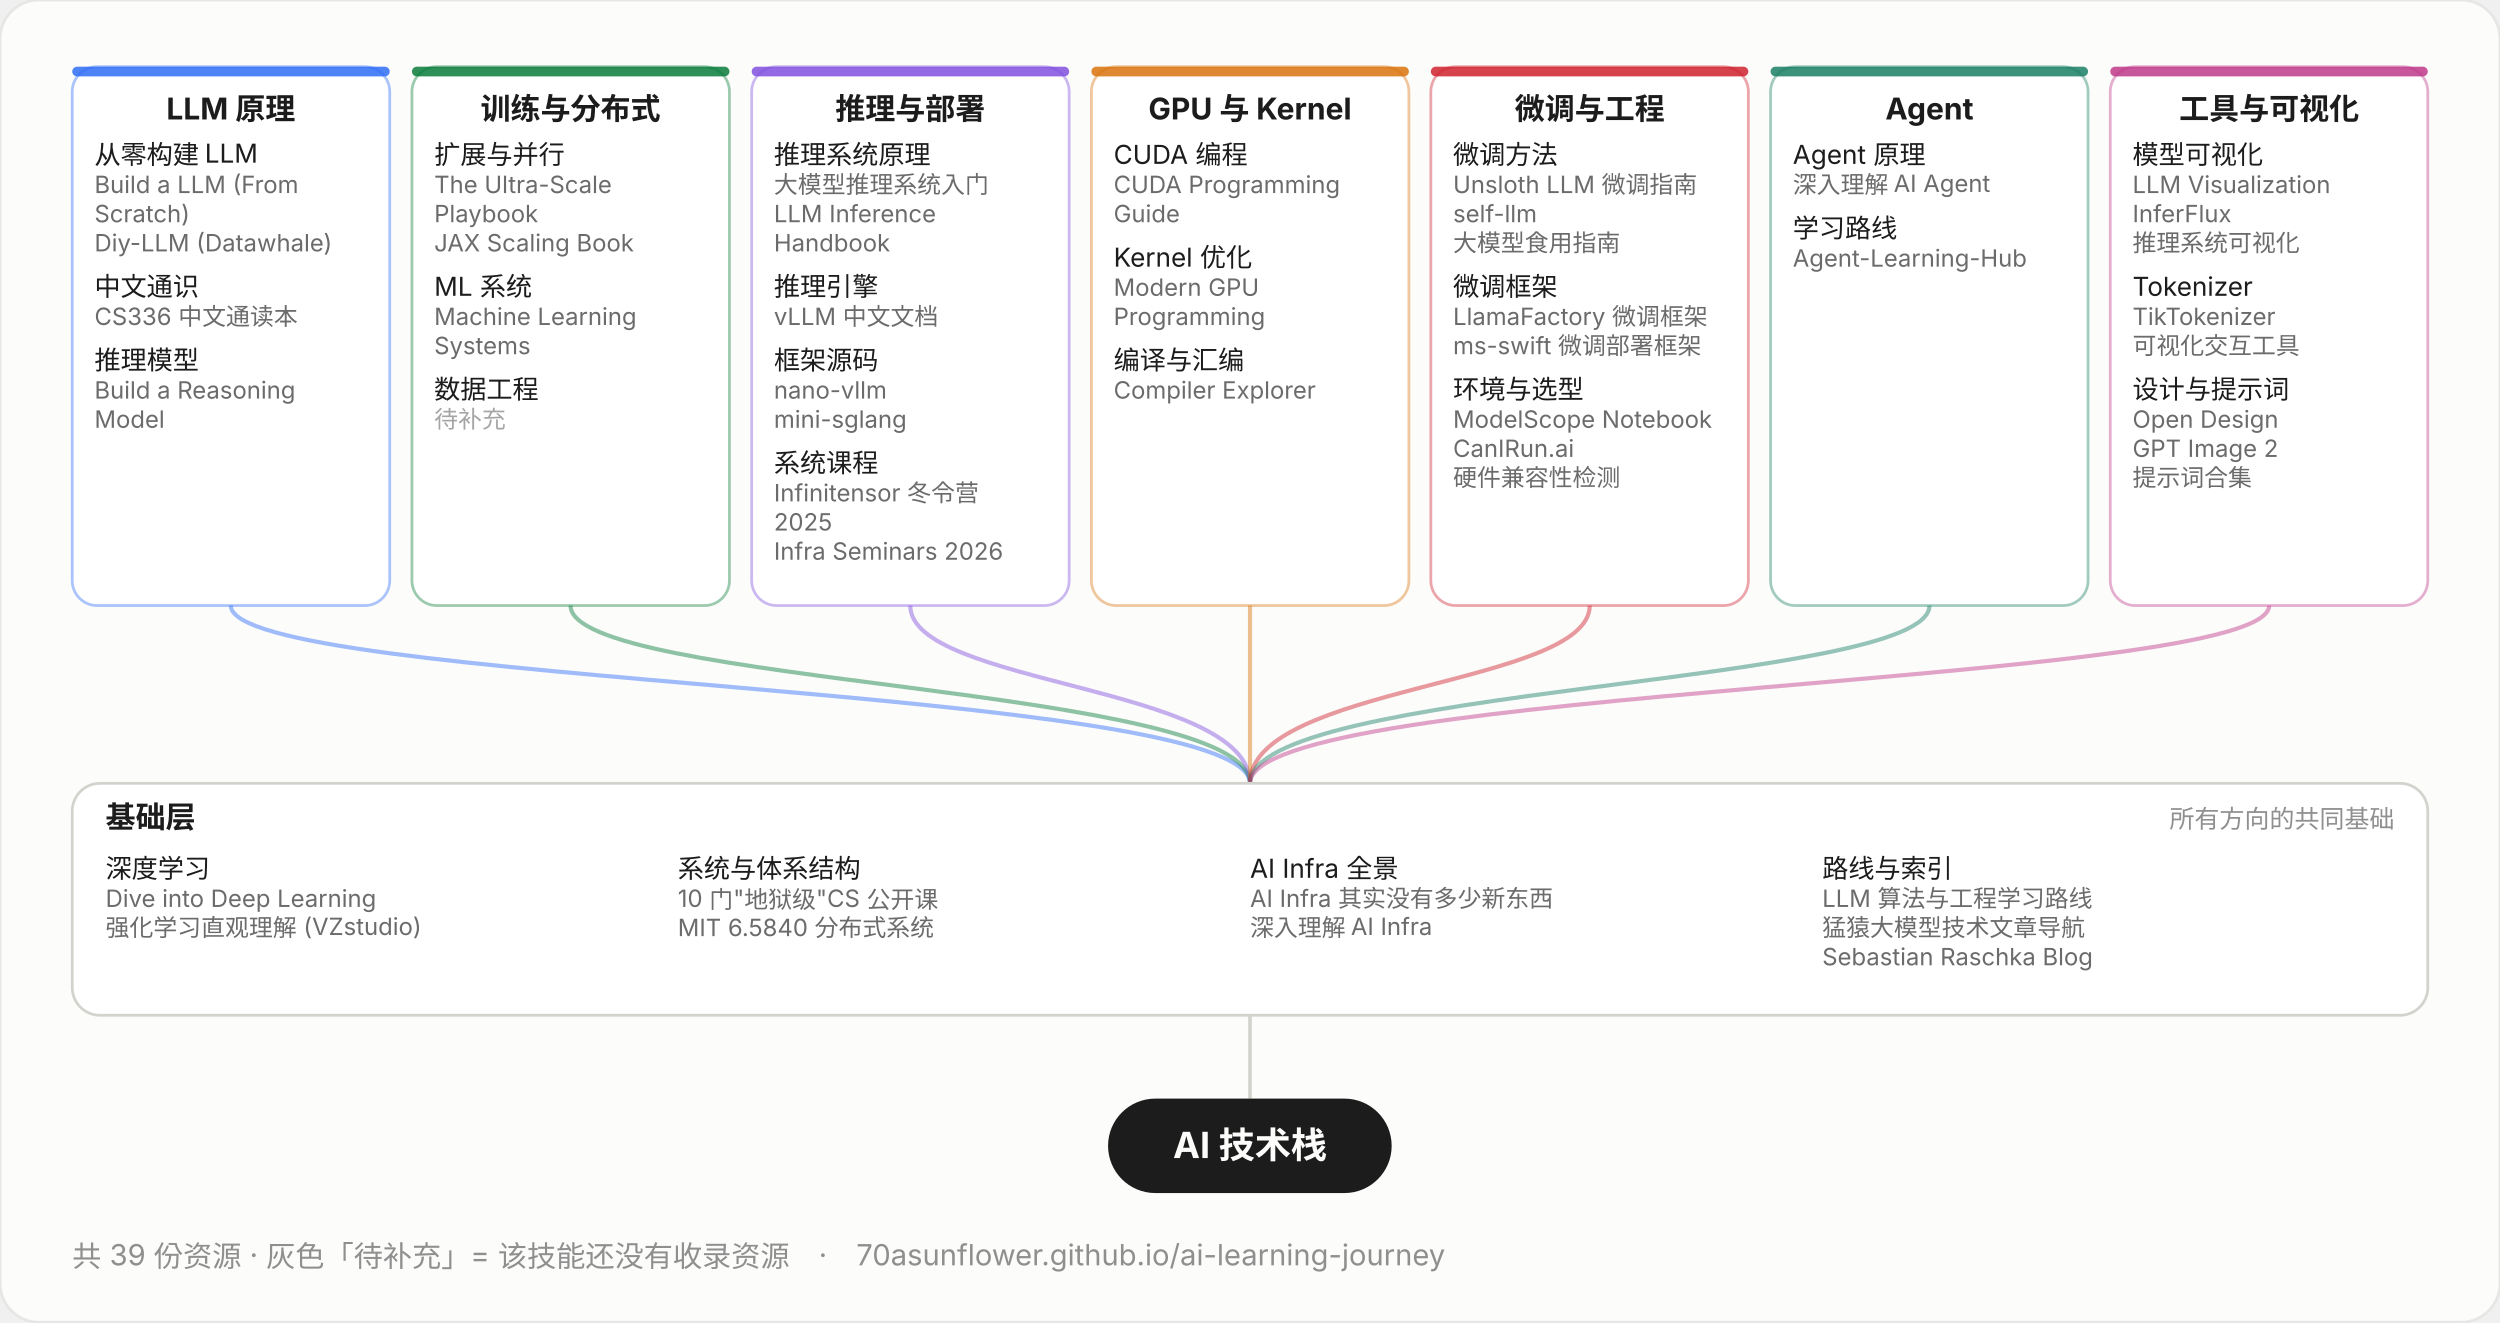
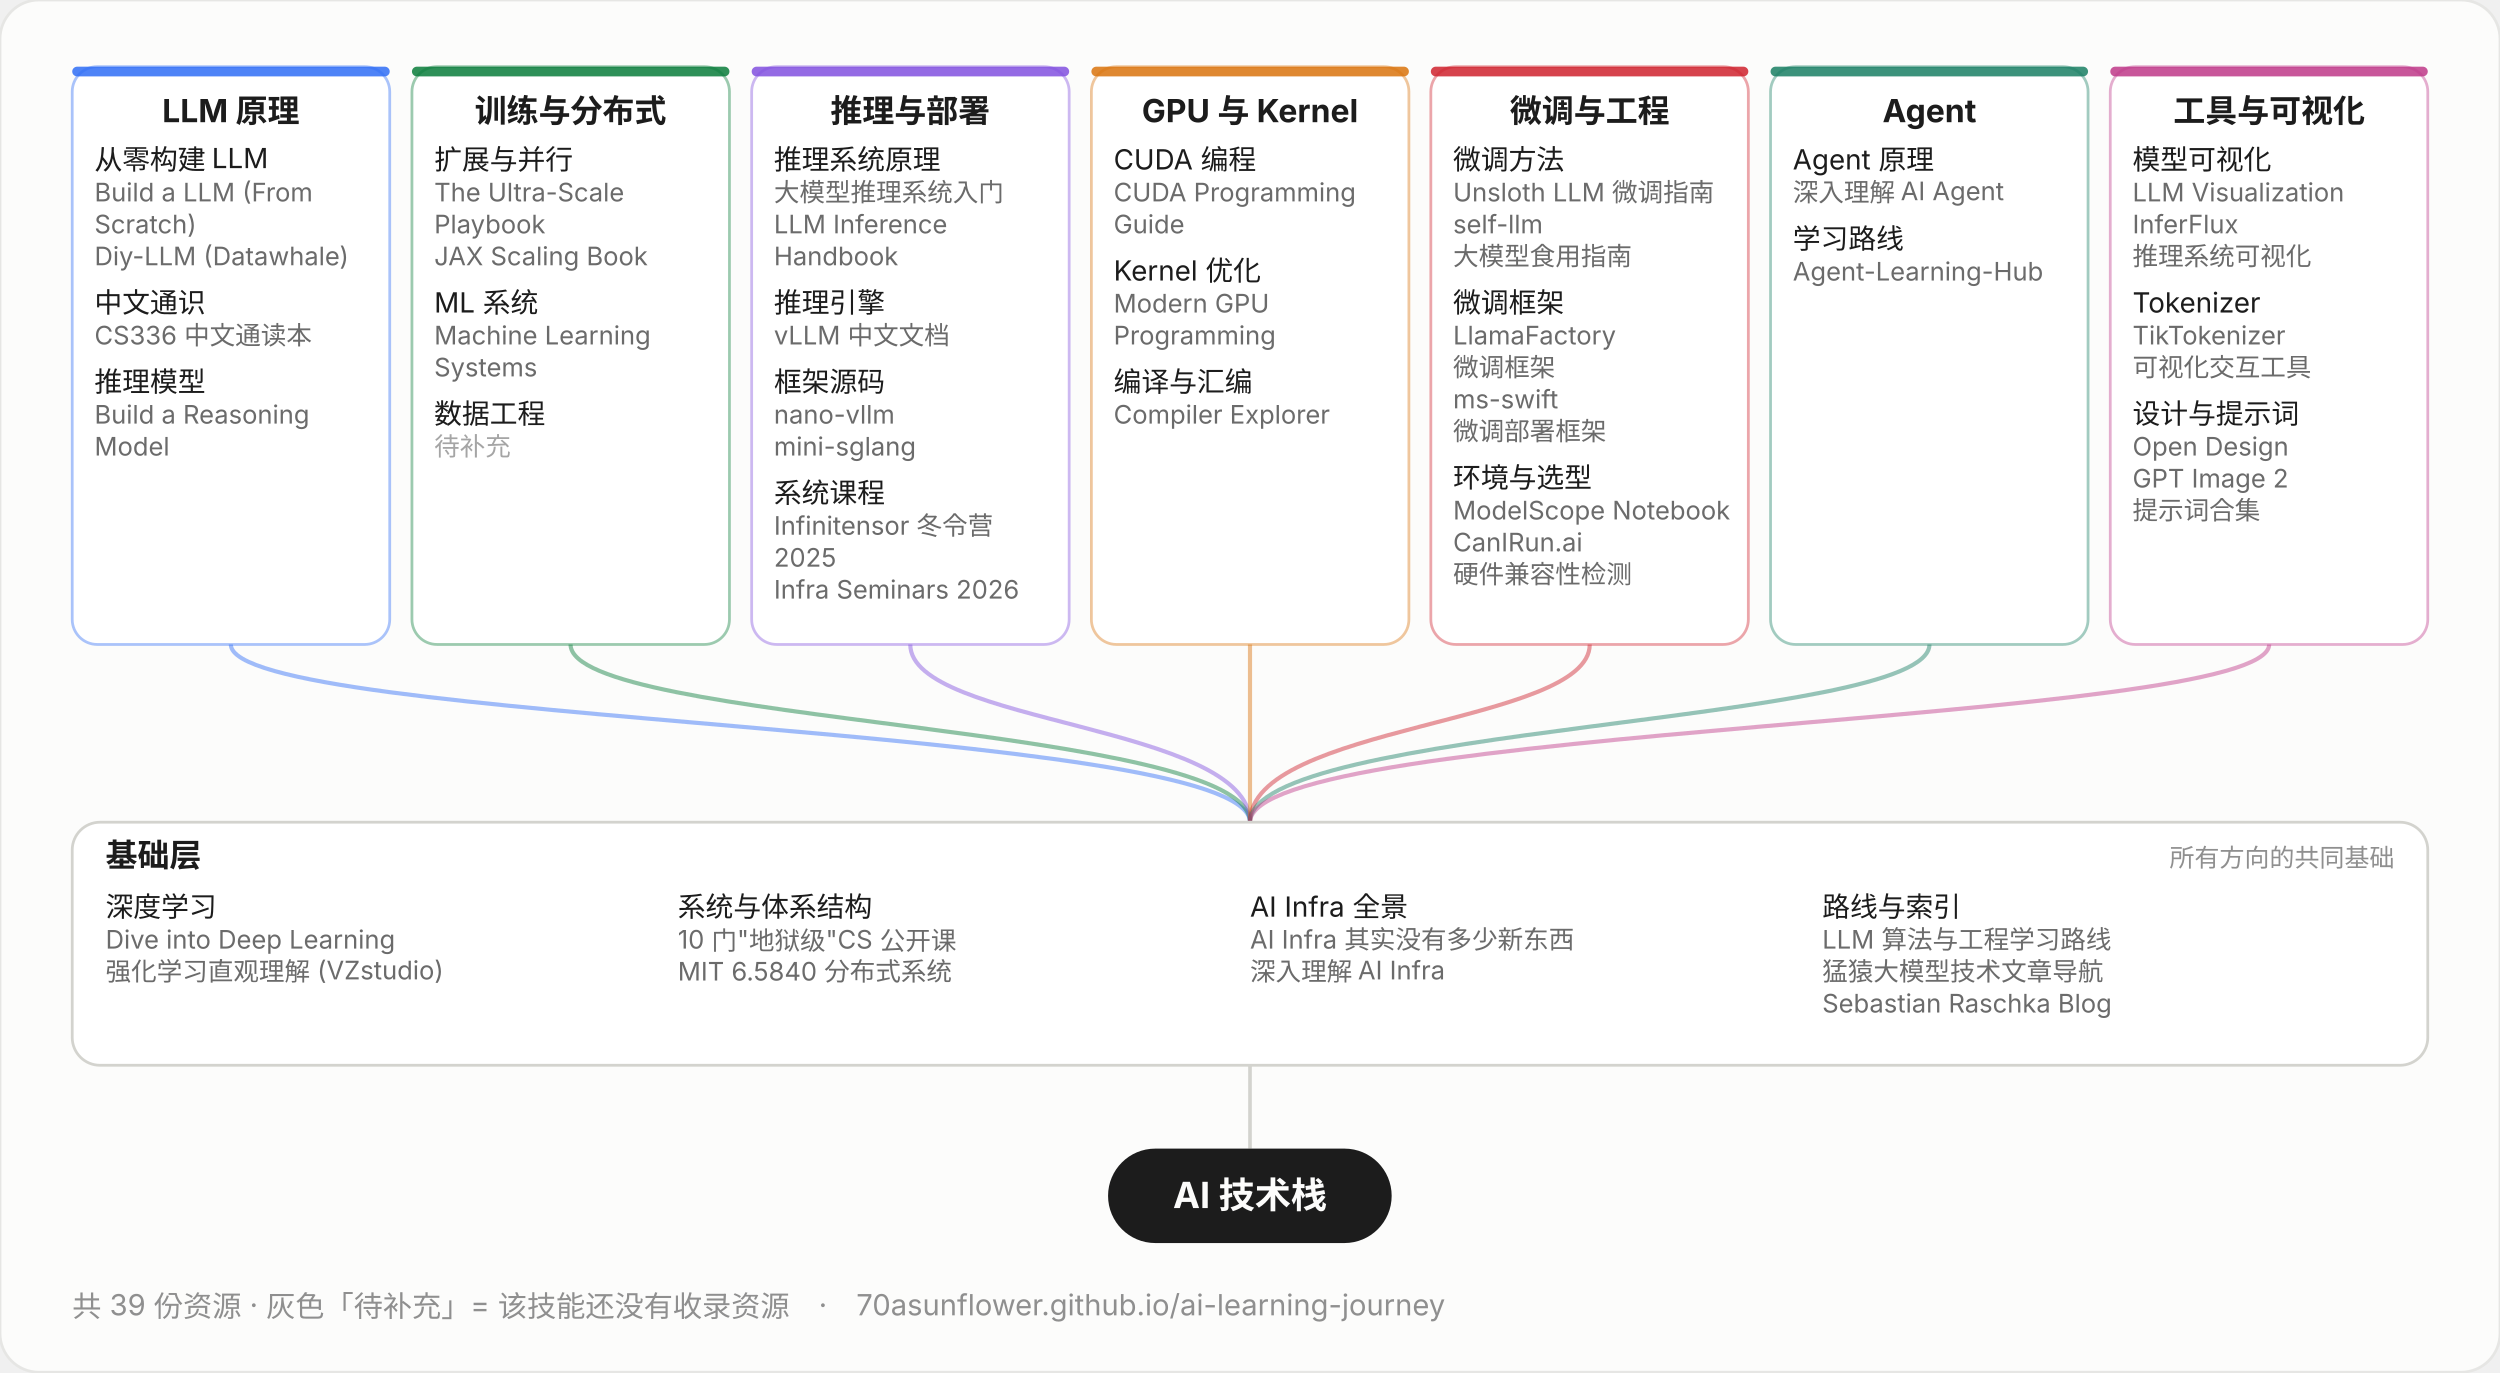
- <svg xmlns="http://www.w3.org/2000/svg" width="900" height="476" viewBox="0 0 900 476" role="img" aria-label="技术栈树：基础技能在根部，向上分叉到各专业方向" font-family="-apple-system, BlinkMacSystemFont, 'Segoe UI', 'PingFang SC', 'Hiragino Sans GB', 'Microsoft YaHei', sans-serif">
-   <rect width="900" height="476" rx="14" fill="#fcfcfb" stroke="#e6e6e4" />
+ <svg xmlns="http://www.w3.org/2000/svg" width="900" height="494" viewBox="0 0 900 494" role="img" aria-label="技术栈树：基础技能在根部，向上分叉到各专业方向" font-family="-apple-system, BlinkMacSystemFont, 'Segoe UI', 'PingFang SC', 'Hiragino Sans GB', 'Microsoft YaHei', sans-serif">
+   <rect width="900" height="494" rx="14" fill="#fcfcfb" stroke="#e6e6e4" />
  <text x="26" y="0" font-size="0" fill="none">.</text>
-   <rect x="26.0" y="24" width="114.3" height="194" rx="9" fill="#ffffff" stroke="#2f6df6" stroke-opacity="0.40" />
+   <rect x="26.0" y="24" width="114.3" height="208" rx="9" fill="#ffffff" stroke="#2f6df6" stroke-opacity="0.40" />
  <rect x="26.0" y="24" width="114.3" height="3.5" rx="1.8" fill="#2f6df6" fill-opacity="0.85" />
-   <text x="83.1" y="43" text-anchor="middle" font-size="10.8" font-weight="650" fill="#1c1c1c">LLM 原理</text>
-   <text x="34.0" y="59" font-size="9.4" fill="#1c1c1c">从零构建 LLM</text>
-   <text x="34.0" y="69.5" font-size="8.6" fill="#6b6b6b">Build a LLM (From</text>
-   <text x="34.0" y="80.0" font-size="8.6" fill="#6b6b6b">Scratch)</text>
-   <text x="34.0" y="90.5" font-size="8.6" fill="#6b6b6b">Diy-LLM (Datawhale)</text>
-   <text x="34.0" y="106.5" font-size="9.4" fill="#1c1c1c">中文通识</text>
-   <text x="34.0" y="117.0" font-size="8.6" fill="#6b6b6b">CS336 中文通读本</text>
-   <text x="34.0" y="133.0" font-size="9.4" fill="#1c1c1c">推理模型</text>
-   <text x="34.0" y="143.5" font-size="8.6" fill="#6b6b6b">Build a Reasoning</text>
-   <text x="34.0" y="154.0" font-size="8.6" fill="#6b6b6b">Model</text>
-   <rect x="148.3" y="24" width="114.3" height="194" rx="9" fill="#ffffff" stroke="#0a7d3b" stroke-opacity="0.40" />
+   <text x="83.1" y="44" text-anchor="middle" font-size="11.5" font-weight="650" fill="#1c1c1c">LLM 原理</text>
+   <text x="34.0" y="61" font-size="10.0" fill="#1c1c1c">从零构建 LLM</text>
+   <text x="34.0" y="72.5" font-size="9.2" fill="#6b6b6b">Build a LLM (From</text>
+   <text x="34.0" y="84.0" font-size="9.2" fill="#6b6b6b">Scratch)</text>
+   <text x="34.0" y="95.5" font-size="9.2" fill="#6b6b6b">Diy-LLM (Datawhale)</text>
+   <text x="34.0" y="112.5" font-size="10.0" fill="#1c1c1c">中文通识</text>
+   <text x="34.0" y="124.0" font-size="9.2" fill="#6b6b6b">CS336 中文通读本</text>
+   <text x="34.0" y="141.0" font-size="10.0" fill="#1c1c1c">推理模型</text>
+   <text x="34.0" y="152.5" font-size="9.2" fill="#6b6b6b">Build a Reasoning</text>
+   <text x="34.0" y="164.0" font-size="9.2" fill="#6b6b6b">Model</text>
+   <rect x="148.3" y="24" width="114.3" height="208" rx="9" fill="#ffffff" stroke="#0a7d3b" stroke-opacity="0.40" />
  <rect x="148.3" y="24" width="114.3" height="3.5" rx="1.8" fill="#0a7d3b" fill-opacity="0.85" />
-   <text x="205.4" y="43" text-anchor="middle" font-size="10.8" font-weight="650" fill="#1c1c1c">训练与分布式</text>
-   <text x="156.3" y="59" font-size="9.4" fill="#1c1c1c">扩展与并行</text>
-   <text x="156.3" y="69.5" font-size="8.6" fill="#6b6b6b">The Ultra-Scale</text>
-   <text x="156.3" y="80.0" font-size="8.6" fill="#6b6b6b">Playbook</text>
-   <text x="156.3" y="90.5" font-size="8.6" fill="#6b6b6b">JAX Scaling Book</text>
-   <text x="156.3" y="106.5" font-size="9.4" fill="#1c1c1c">ML 系统</text>
-   <text x="156.3" y="117.0" font-size="8.6" fill="#6b6b6b">Machine Learning</text>
-   <text x="156.3" y="127.5" font-size="8.6" fill="#6b6b6b">Systems</text>
-   <text x="156.3" y="143.5" font-size="9.4" fill="#1c1c1c">数据工程</text>
-   <text x="156.3" y="154.0" font-size="8.6" fill="#8f8f8f" fill-opacity="0.8">待补充</text>
-   <rect x="270.6" y="24" width="114.3" height="194" rx="9" fill="#ffffff" stroke="#8250df" stroke-opacity="0.40" />
+   <text x="205.4" y="44" text-anchor="middle" font-size="11.5" font-weight="650" fill="#1c1c1c">训练与分布式</text>
+   <text x="156.3" y="61" font-size="10.0" fill="#1c1c1c">扩展与并行</text>
+   <text x="156.3" y="72.5" font-size="9.2" fill="#6b6b6b">The Ultra-Scale</text>
+   <text x="156.3" y="84.0" font-size="9.2" fill="#6b6b6b">Playbook</text>
+   <text x="156.3" y="95.5" font-size="9.2" fill="#6b6b6b">JAX Scaling Book</text>
+   <text x="156.3" y="112.5" font-size="10.0" fill="#1c1c1c">ML 系统</text>
+   <text x="156.3" y="124.0" font-size="9.2" fill="#6b6b6b">Machine Learning</text>
+   <text x="156.3" y="135.5" font-size="9.2" fill="#6b6b6b">Systems</text>
+   <text x="156.3" y="152.5" font-size="10.0" fill="#1c1c1c">数据工程</text>
+   <text x="156.3" y="164.0" font-size="9.2" fill="#8f8f8f" fill-opacity="0.8">待补充</text>
+   <rect x="270.6" y="24" width="114.3" height="208" rx="9" fill="#ffffff" stroke="#8250df" stroke-opacity="0.40" />
  <rect x="270.6" y="24" width="114.3" height="3.5" rx="1.8" fill="#8250df" fill-opacity="0.85" />
-   <text x="327.7" y="43" text-anchor="middle" font-size="10.8" font-weight="650" fill="#1c1c1c">推理与部署</text>
-   <text x="278.6" y="59" font-size="9.4" fill="#1c1c1c">推理系统原理</text>
-   <text x="278.6" y="69.5" font-size="8.6" fill="#6b6b6b">大模型推理系统入门</text>
-   <text x="278.6" y="80.0" font-size="8.6" fill="#6b6b6b">LLM Inference</text>
-   <text x="278.6" y="90.5" font-size="8.6" fill="#6b6b6b">Handbook</text>
-   <text x="278.6" y="106.5" font-size="9.4" fill="#1c1c1c">推理引擎</text>
-   <text x="278.6" y="117.0" font-size="8.6" fill="#6b6b6b">vLLM 中文文档</text>
-   <text x="278.6" y="133.0" font-size="9.4" fill="#1c1c1c">框架源码</text>
-   <text x="278.6" y="143.5" font-size="8.6" fill="#6b6b6b">nano-vllm</text>
-   <text x="278.6" y="154.0" font-size="8.6" fill="#6b6b6b">mini-sglang</text>
-   <text x="278.6" y="170.0" font-size="9.4" fill="#1c1c1c">系统课程</text>
-   <text x="278.6" y="180.5" font-size="8.6" fill="#6b6b6b">Infinitensor 冬令营</text>
-   <text x="278.6" y="191.0" font-size="8.6" fill="#6b6b6b">2025</text>
-   <text x="278.6" y="201.5" font-size="8.6" fill="#6b6b6b">Infra Seminars 2026</text>
-   <rect x="392.9" y="24" width="114.3" height="194" rx="9" fill="#ffffff" stroke="#d9730d" stroke-opacity="0.40" />
+   <text x="327.7" y="44" text-anchor="middle" font-size="11.5" font-weight="650" fill="#1c1c1c">推理与部署</text>
+   <text x="278.6" y="61" font-size="10.0" fill="#1c1c1c">推理系统原理</text>
+   <text x="278.6" y="72.5" font-size="9.2" fill="#6b6b6b">大模型推理系统入门</text>
+   <text x="278.6" y="84.0" font-size="9.2" fill="#6b6b6b">LLM Inference</text>
+   <text x="278.6" y="95.5" font-size="9.2" fill="#6b6b6b">Handbook</text>
+   <text x="278.6" y="112.5" font-size="10.0" fill="#1c1c1c">推理引擎</text>
+   <text x="278.6" y="124.0" font-size="9.2" fill="#6b6b6b">vLLM 中文文档</text>
+   <text x="278.6" y="141.0" font-size="10.0" fill="#1c1c1c">框架源码</text>
+   <text x="278.6" y="152.5" font-size="9.2" fill="#6b6b6b">nano-vllm</text>
+   <text x="278.6" y="164.0" font-size="9.2" fill="#6b6b6b">mini-sglang</text>
+   <text x="278.6" y="181.0" font-size="10.0" fill="#1c1c1c">系统课程</text>
+   <text x="278.6" y="192.5" font-size="9.2" fill="#6b6b6b">Infinitensor 冬令营</text>
+   <text x="278.6" y="204.0" font-size="9.2" fill="#6b6b6b">2025</text>
+   <text x="278.6" y="215.5" font-size="9.2" fill="#6b6b6b">Infra Seminars 2026</text>
+   <rect x="392.9" y="24" width="114.3" height="208" rx="9" fill="#ffffff" stroke="#d9730d" stroke-opacity="0.40" />
  <rect x="392.9" y="24" width="114.3" height="3.5" rx="1.8" fill="#d9730d" fill-opacity="0.85" />
-   <text x="450.0" y="43" text-anchor="middle" font-size="10.8" font-weight="650" fill="#1c1c1c">GPU 与 Kernel</text>
-   <text x="400.9" y="59" font-size="9.4" fill="#1c1c1c">CUDA 编程</text>
-   <text x="400.9" y="69.5" font-size="8.6" fill="#6b6b6b">CUDA Programming</text>
-   <text x="400.9" y="80.0" font-size="8.6" fill="#6b6b6b">Guide</text>
-   <text x="400.9" y="96.0" font-size="9.4" fill="#1c1c1c">Kernel 优化</text>
-   <text x="400.9" y="106.5" font-size="8.6" fill="#6b6b6b">Modern GPU</text>
-   <text x="400.9" y="117.0" font-size="8.6" fill="#6b6b6b">Programming</text>
-   <text x="400.9" y="133.0" font-size="9.4" fill="#1c1c1c">编译与汇编</text>
-   <text x="400.9" y="143.5" font-size="8.6" fill="#6b6b6b">Compiler Explorer</text>
-   <rect x="515.1" y="24" width="114.3" height="194" rx="9" fill="#ffffff" stroke="#cf222e" stroke-opacity="0.40" />
+   <text x="450.0" y="44" text-anchor="middle" font-size="11.5" font-weight="650" fill="#1c1c1c">GPU 与 Kernel</text>
+   <text x="400.9" y="61" font-size="10.0" fill="#1c1c1c">CUDA 编程</text>
+   <text x="400.9" y="72.5" font-size="9.2" fill="#6b6b6b">CUDA Programming</text>
+   <text x="400.9" y="84.0" font-size="9.2" fill="#6b6b6b">Guide</text>
+   <text x="400.9" y="101.0" font-size="10.0" fill="#1c1c1c">Kernel 优化</text>
+   <text x="400.9" y="112.5" font-size="9.2" fill="#6b6b6b">Modern GPU</text>
+   <text x="400.9" y="124.0" font-size="9.2" fill="#6b6b6b">Programming</text>
+   <text x="400.9" y="141.0" font-size="10.0" fill="#1c1c1c">编译与汇编</text>
+   <text x="400.9" y="152.5" font-size="9.2" fill="#6b6b6b">Compiler Explorer</text>
+   <rect x="515.1" y="24" width="114.3" height="208" rx="9" fill="#ffffff" stroke="#cf222e" stroke-opacity="0.40" />
  <rect x="515.1" y="24" width="114.3" height="3.5" rx="1.8" fill="#cf222e" fill-opacity="0.85" />
-   <text x="572.3" y="43" text-anchor="middle" font-size="10.8" font-weight="650" fill="#1c1c1c">微调与工程</text>
-   <text x="523.1" y="59" font-size="9.4" fill="#1c1c1c">微调方法</text>
-   <text x="523.1" y="69.5" font-size="8.6" fill="#6b6b6b">Unsloth LLM 微调指南</text>
-   <text x="523.1" y="80.0" font-size="8.6" fill="#6b6b6b">self-llm</text>
-   <text x="523.1" y="90.5" font-size="8.6" fill="#6b6b6b">大模型食用指南</text>
-   <text x="523.1" y="106.5" font-size="9.4" fill="#1c1c1c">微调框架</text>
-   <text x="523.1" y="117.0" font-size="8.6" fill="#6b6b6b">LlamaFactory 微调框架</text>
-   <text x="523.1" y="127.5" font-size="8.6" fill="#6b6b6b">ms-swift 微调部署框架</text>
-   <text x="523.1" y="143.5" font-size="9.4" fill="#1c1c1c">环境与选型</text>
-   <text x="523.1" y="154.0" font-size="8.6" fill="#6b6b6b">ModelScope Notebook</text>
-   <text x="523.1" y="164.5" font-size="8.6" fill="#6b6b6b">CanIRun.ai</text>
-   <text x="523.1" y="175.0" font-size="8.6" fill="#6b6b6b">硬件兼容性检测</text>
-   <rect x="637.4" y="24" width="114.3" height="194" rx="9" fill="#ffffff" stroke="#1a7f64" stroke-opacity="0.40" />
+   <text x="572.3" y="44" text-anchor="middle" font-size="11.5" font-weight="650" fill="#1c1c1c">微调与工程</text>
+   <text x="523.1" y="61" font-size="10.0" fill="#1c1c1c">微调方法</text>
+   <text x="523.1" y="72.5" font-size="9.2" fill="#6b6b6b">Unsloth LLM 微调指南</text>
+   <text x="523.1" y="84.0" font-size="9.2" fill="#6b6b6b">self-llm</text>
+   <text x="523.1" y="95.5" font-size="9.2" fill="#6b6b6b">大模型食用指南</text>
+   <text x="523.1" y="112.5" font-size="10.0" fill="#1c1c1c">微调框架</text>
+   <text x="523.1" y="124.0" font-size="9.2" fill="#6b6b6b">LlamaFactory</text>
+   <text x="523.1" y="135.5" font-size="9.2" fill="#6b6b6b">微调框架</text>
+   <text x="523.1" y="147.0" font-size="9.2" fill="#6b6b6b">ms-swift</text>
+   <text x="523.1" y="158.5" font-size="9.2" fill="#6b6b6b">微调部署框架</text>
+   <text x="523.1" y="175.5" font-size="10.0" fill="#1c1c1c">环境与选型</text>
+   <text x="523.1" y="187.0" font-size="9.2" fill="#6b6b6b">ModelScope Notebook</text>
+   <text x="523.1" y="198.5" font-size="9.2" fill="#6b6b6b">CanIRun.ai</text>
+   <text x="523.1" y="210.0" font-size="9.2" fill="#6b6b6b">硬件兼容性检测</text>
+   <rect x="637.4" y="24" width="114.3" height="208" rx="9" fill="#ffffff" stroke="#1a7f64" stroke-opacity="0.40" />
  <rect x="637.4" y="24" width="114.3" height="3.5" rx="1.8" fill="#1a7f64" fill-opacity="0.85" />
-   <text x="694.6" y="43" text-anchor="middle" font-size="10.8" font-weight="650" fill="#1c1c1c">Agent</text>
-   <text x="645.4" y="59" font-size="9.4" fill="#1c1c1c">Agent 原理</text>
-   <text x="645.4" y="69.5" font-size="8.6" fill="#6b6b6b">深入理解 AI Agent</text>
-   <text x="645.4" y="85.5" font-size="9.4" fill="#1c1c1c">学习路线</text>
-   <text x="645.4" y="96.0" font-size="8.6" fill="#6b6b6b">Agent-Learning-Hub</text>
-   <rect x="759.7" y="24" width="114.3" height="194" rx="9" fill="#ffffff" stroke="#bf3989" stroke-opacity="0.40" />
+   <text x="694.6" y="44" text-anchor="middle" font-size="11.5" font-weight="650" fill="#1c1c1c">Agent</text>
+   <text x="645.4" y="61" font-size="10.0" fill="#1c1c1c">Agent 原理</text>
+   <text x="645.4" y="72.5" font-size="9.2" fill="#6b6b6b">深入理解 AI Agent</text>
+   <text x="645.4" y="89.5" font-size="10.0" fill="#1c1c1c">学习路线</text>
+   <text x="645.4" y="101.0" font-size="9.2" fill="#6b6b6b">Agent-Learning-Hub</text>
+   <rect x="759.7" y="24" width="114.3" height="208" rx="9" fill="#ffffff" stroke="#bf3989" stroke-opacity="0.40" />
  <rect x="759.7" y="24" width="114.3" height="3.5" rx="1.8" fill="#bf3989" fill-opacity="0.85" />
-   <text x="816.9" y="43" text-anchor="middle" font-size="10.8" font-weight="650" fill="#1c1c1c">工具与可视化</text>
-   <text x="767.7" y="59" font-size="9.4" fill="#1c1c1c">模型可视化</text>
-   <text x="767.7" y="69.5" font-size="8.6" fill="#6b6b6b">LLM Visualization</text>
-   <text x="767.7" y="80.0" font-size="8.6" fill="#6b6b6b">InferFlux</text>
-   <text x="767.7" y="90.5" font-size="8.6" fill="#6b6b6b">推理系统可视化</text>
-   <text x="767.7" y="106.5" font-size="9.4" fill="#1c1c1c">Tokenizer</text>
-   <text x="767.7" y="117.0" font-size="8.6" fill="#6b6b6b">TikTokenizer</text>
-   <text x="767.7" y="127.5" font-size="8.6" fill="#6b6b6b">可视化交互工具</text>
-   <text x="767.7" y="143.5" font-size="9.4" fill="#1c1c1c">设计与提示词</text>
-   <text x="767.7" y="154.0" font-size="8.6" fill="#6b6b6b">Open Design</text>
-   <text x="767.7" y="164.5" font-size="8.6" fill="#6b6b6b">GPT Image 2</text>
-   <text x="767.7" y="175.0" font-size="8.6" fill="#6b6b6b">提示词合集</text>
-   <path d="M450.0 282 C450.0 246.8 83.1 246.8 83.1 218" fill="none" stroke="#2f6df6" stroke-opacity="0.45" stroke-width="1.5" />
-   <path d="M450.0 282 C450.0 246.8 205.4 246.8 205.4 218" fill="none" stroke="#0a7d3b" stroke-opacity="0.45" stroke-width="1.5" />
-   <path d="M450.0 282 C450.0 246.8 327.7 246.8 327.7 218" fill="none" stroke="#8250df" stroke-opacity="0.45" stroke-width="1.5" />
-   <path d="M450.0 282 C450.0 246.8 450.0 246.8 450.0 218" fill="none" stroke="#d9730d" stroke-opacity="0.45" stroke-width="1.5" />
-   <path d="M450.0 282 C450.0 246.8 572.3 246.8 572.3 218" fill="none" stroke="#cf222e" stroke-opacity="0.45" stroke-width="1.5" />
-   <path d="M450.0 282 C450.0 246.8 694.6 246.8 694.6 218" fill="none" stroke="#1a7f64" stroke-opacity="0.45" stroke-width="1.5" />
-   <path d="M450.0 282 C450.0 246.8 816.9 246.8 816.9 218" fill="none" stroke="#bf3989" stroke-opacity="0.45" stroke-width="1.5" />
-   <rect x="26" y="282" width="848" height="83.5" rx="10" fill="#ffffff" stroke="#d3d3ce" />
-   <text x="38" y="298" font-size="10.8" font-weight="650" fill="#1c1c1c">基础层</text>
-   <text x="862" y="298" text-anchor="end" font-size="9" fill="#8f8f8f">所有方向的共同基础</text>
-   <text x="38.0" y="316" font-size="9.4" fill="#1c1c1c">深度学习</text>
-   <text x="38.0" y="326.5" font-size="8.6" fill="#6b6b6b">Dive into Deep Learning</text>
-   <text x="38.0" y="337.0" font-size="8.6" fill="#6b6b6b">强化学习直观理解 (VZstudio)</text>
-   <text x="244.0" y="316" font-size="9.4" fill="#1c1c1c">系统与体系结构</text>
-   <text x="244.0" y="326.5" font-size="8.6" fill="#6b6b6b">10 门"地狱级"CS 公开课</text>
-   <text x="244.0" y="337.0" font-size="8.6" fill="#6b6b6b">MIT 6.5840 分布式系统</text>
-   <text x="450.0" y="316" font-size="9.4" fill="#1c1c1c">AI Infra 全景</text>
-   <text x="450.0" y="326.5" font-size="8.6" fill="#6b6b6b">AI Infra 其实没有多少新东西</text>
-   <text x="450.0" y="337.0" font-size="8.6" fill="#6b6b6b">深入理解 AI Infra</text>
-   <text x="656.0" y="316" font-size="9.4" fill="#1c1c1c">路线与索引</text>
-   <text x="656.0" y="326.5" font-size="8.6" fill="#6b6b6b">LLM 算法与工程学习路线</text>
-   <text x="656.0" y="337.0" font-size="8.6" fill="#6b6b6b">猛猿大模型技术文章导航</text>
-   <text x="656.0" y="347.5" font-size="8.6" fill="#6b6b6b">Sebastian Raschka Blog</text>
-   <line x1="450.0" y1="395.5" x2="450.0" y2="365.5" stroke="#d3d3ce" stroke-width="1.3" />
-   <rect x="398.9" y="395.5" width="102.1" height="34" rx="17.0" fill="#1c1c1c" />
-   <text x="450.0" y="416.9" text-anchor="middle" font-size="13" font-weight="700" fill="#fcfcfb">AI 技术栈</text>
-   <text x="26" y="456" font-size="10.5" fill="#8f8f8f">共 39 份资源 · 灰色「待补充」= 该技能还没有收录资源　·　70asunflower.github.io/ai-learning-journey</text>
+   <text x="816.9" y="44" text-anchor="middle" font-size="11.5" font-weight="650" fill="#1c1c1c">工具与可视化</text>
+   <text x="767.7" y="61" font-size="10.0" fill="#1c1c1c">模型可视化</text>
+   <text x="767.7" y="72.5" font-size="9.2" fill="#6b6b6b">LLM Visualization</text>
+   <text x="767.7" y="84.0" font-size="9.2" fill="#6b6b6b">InferFlux</text>
+   <text x="767.7" y="95.5" font-size="9.2" fill="#6b6b6b">推理系统可视化</text>
+   <text x="767.7" y="112.5" font-size="10.0" fill="#1c1c1c">Tokenizer</text>
+   <text x="767.7" y="124.0" font-size="9.2" fill="#6b6b6b">TikTokenizer</text>
+   <text x="767.7" y="135.5" font-size="9.2" fill="#6b6b6b">可视化交互工具</text>
+   <text x="767.7" y="152.5" font-size="10.0" fill="#1c1c1c">设计与提示词</text>
+   <text x="767.7" y="164.0" font-size="9.2" fill="#6b6b6b">Open Design</text>
+   <text x="767.7" y="175.5" font-size="9.2" fill="#6b6b6b">GPT Image 2</text>
+   <text x="767.7" y="187.0" font-size="9.2" fill="#6b6b6b">提示词合集</text>
+   <path d="M450.0 296 C450.0 260.8 83.1 260.8 83.1 232" fill="none" stroke="#2f6df6" stroke-opacity="0.45" stroke-width="1.5" />
+   <path d="M450.0 296 C450.0 260.8 205.4 260.8 205.4 232" fill="none" stroke="#0a7d3b" stroke-opacity="0.45" stroke-width="1.5" />
+   <path d="M450.0 296 C450.0 260.8 327.7 260.8 327.7 232" fill="none" stroke="#8250df" stroke-opacity="0.45" stroke-width="1.5" />
+   <path d="M450.0 296 C450.0 260.8 450.0 260.8 450.0 232" fill="none" stroke="#d9730d" stroke-opacity="0.45" stroke-width="1.5" />
+   <path d="M450.0 296 C450.0 260.8 572.3 260.8 572.3 232" fill="none" stroke="#cf222e" stroke-opacity="0.45" stroke-width="1.5" />
+   <path d="M450.0 296 C450.0 260.8 694.6 260.8 694.6 232" fill="none" stroke="#1a7f64" stroke-opacity="0.45" stroke-width="1.5" />
+   <path d="M450.0 296 C450.0 260.8 816.9 260.8 816.9 232" fill="none" stroke="#bf3989" stroke-opacity="0.45" stroke-width="1.5" />
+   <rect x="26" y="296" width="848" height="87.5" rx="10" fill="#ffffff" stroke="#d3d3ce" />
+   <text x="38" y="312" font-size="11.5" font-weight="650" fill="#1c1c1c">基础层</text>
+   <text x="862" y="312" text-anchor="end" font-size="9" fill="#8f8f8f">所有方向的共同基础</text>
+   <text x="38.0" y="330" font-size="10.0" fill="#1c1c1c">深度学习</text>
+   <text x="38.0" y="341.5" font-size="9.2" fill="#6b6b6b">Dive into Deep Learning</text>
+   <text x="38.0" y="353.0" font-size="9.2" fill="#6b6b6b">强化学习直观理解 (VZstudio)</text>
+   <text x="244.0" y="330" font-size="10.0" fill="#1c1c1c">系统与体系结构</text>
+   <text x="244.0" y="341.5" font-size="9.2" fill="#6b6b6b">10 门"地狱级"CS 公开课</text>
+   <text x="244.0" y="353.0" font-size="9.2" fill="#6b6b6b">MIT 6.5840 分布式系统</text>
+   <text x="450.0" y="330" font-size="10.0" fill="#1c1c1c">AI Infra 全景</text>
+   <text x="450.0" y="341.5" font-size="9.2" fill="#6b6b6b">AI Infra 其实没有多少新东西</text>
+   <text x="450.0" y="353.0" font-size="9.2" fill="#6b6b6b">深入理解 AI Infra</text>
+   <text x="656.0" y="330" font-size="10.0" fill="#1c1c1c">路线与索引</text>
+   <text x="656.0" y="341.5" font-size="9.2" fill="#6b6b6b">LLM 算法与工程学习路线</text>
+   <text x="656.0" y="353.0" font-size="9.2" fill="#6b6b6b">猛猿大模型技术文章导航</text>
+   <text x="656.0" y="364.5" font-size="9.2" fill="#6b6b6b">Sebastian Raschka Blog</text>
+   <line x1="450.0" y1="413.5" x2="450.0" y2="383.5" stroke="#d3d3ce" stroke-width="1.3" />
+   <rect x="398.9" y="413.5" width="102.1" height="34" rx="17.0" fill="#1c1c1c" />
+   <text x="450.0" y="434.9" text-anchor="middle" font-size="13" font-weight="700" fill="#fcfcfb">AI 技术栈</text>
+   <text x="26" y="474" font-size="10.5" fill="#8f8f8f">共 39 份资源 · 灰色「待补充」= 该技能还没有收录资源　·　70asunflower.github.io/ai-learning-journey</text>
</svg>
